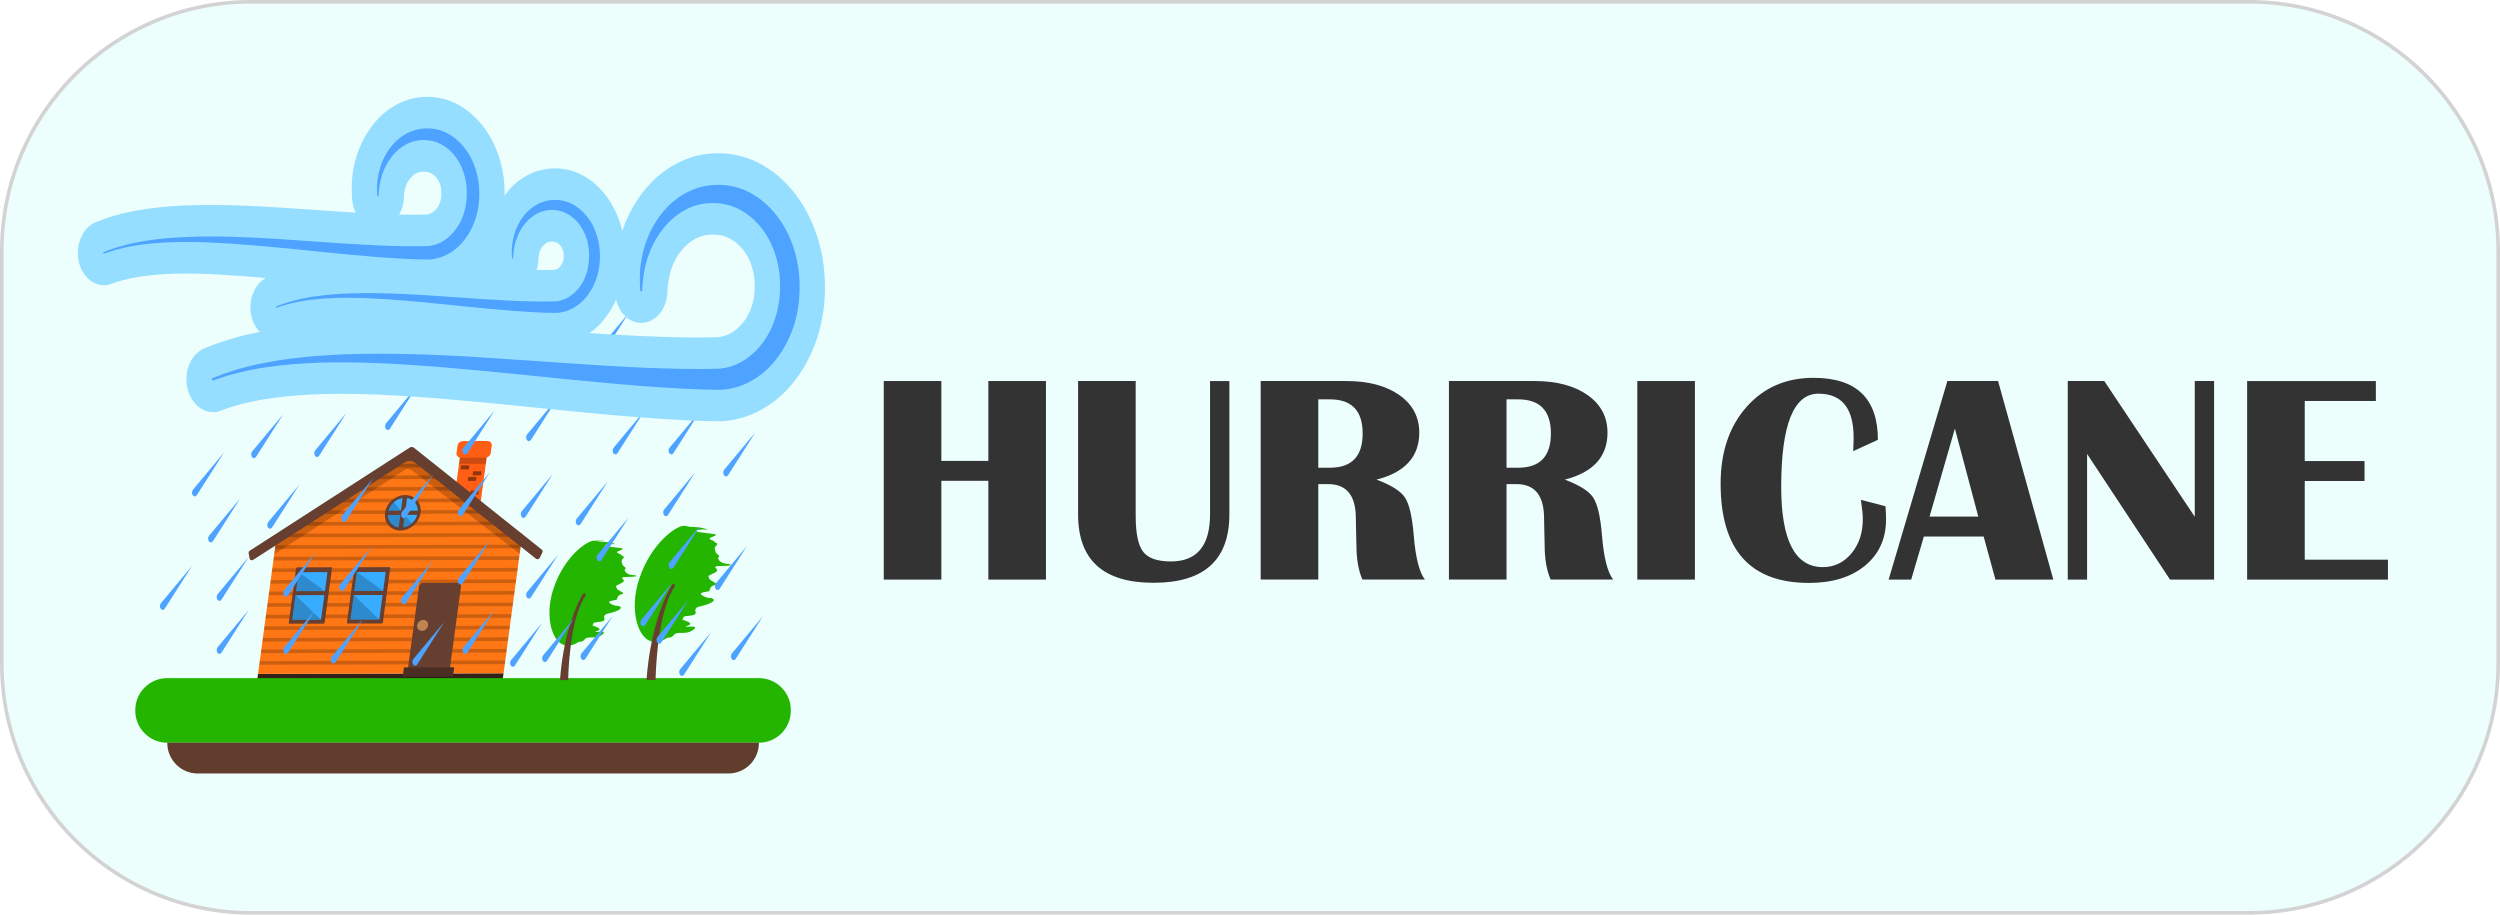
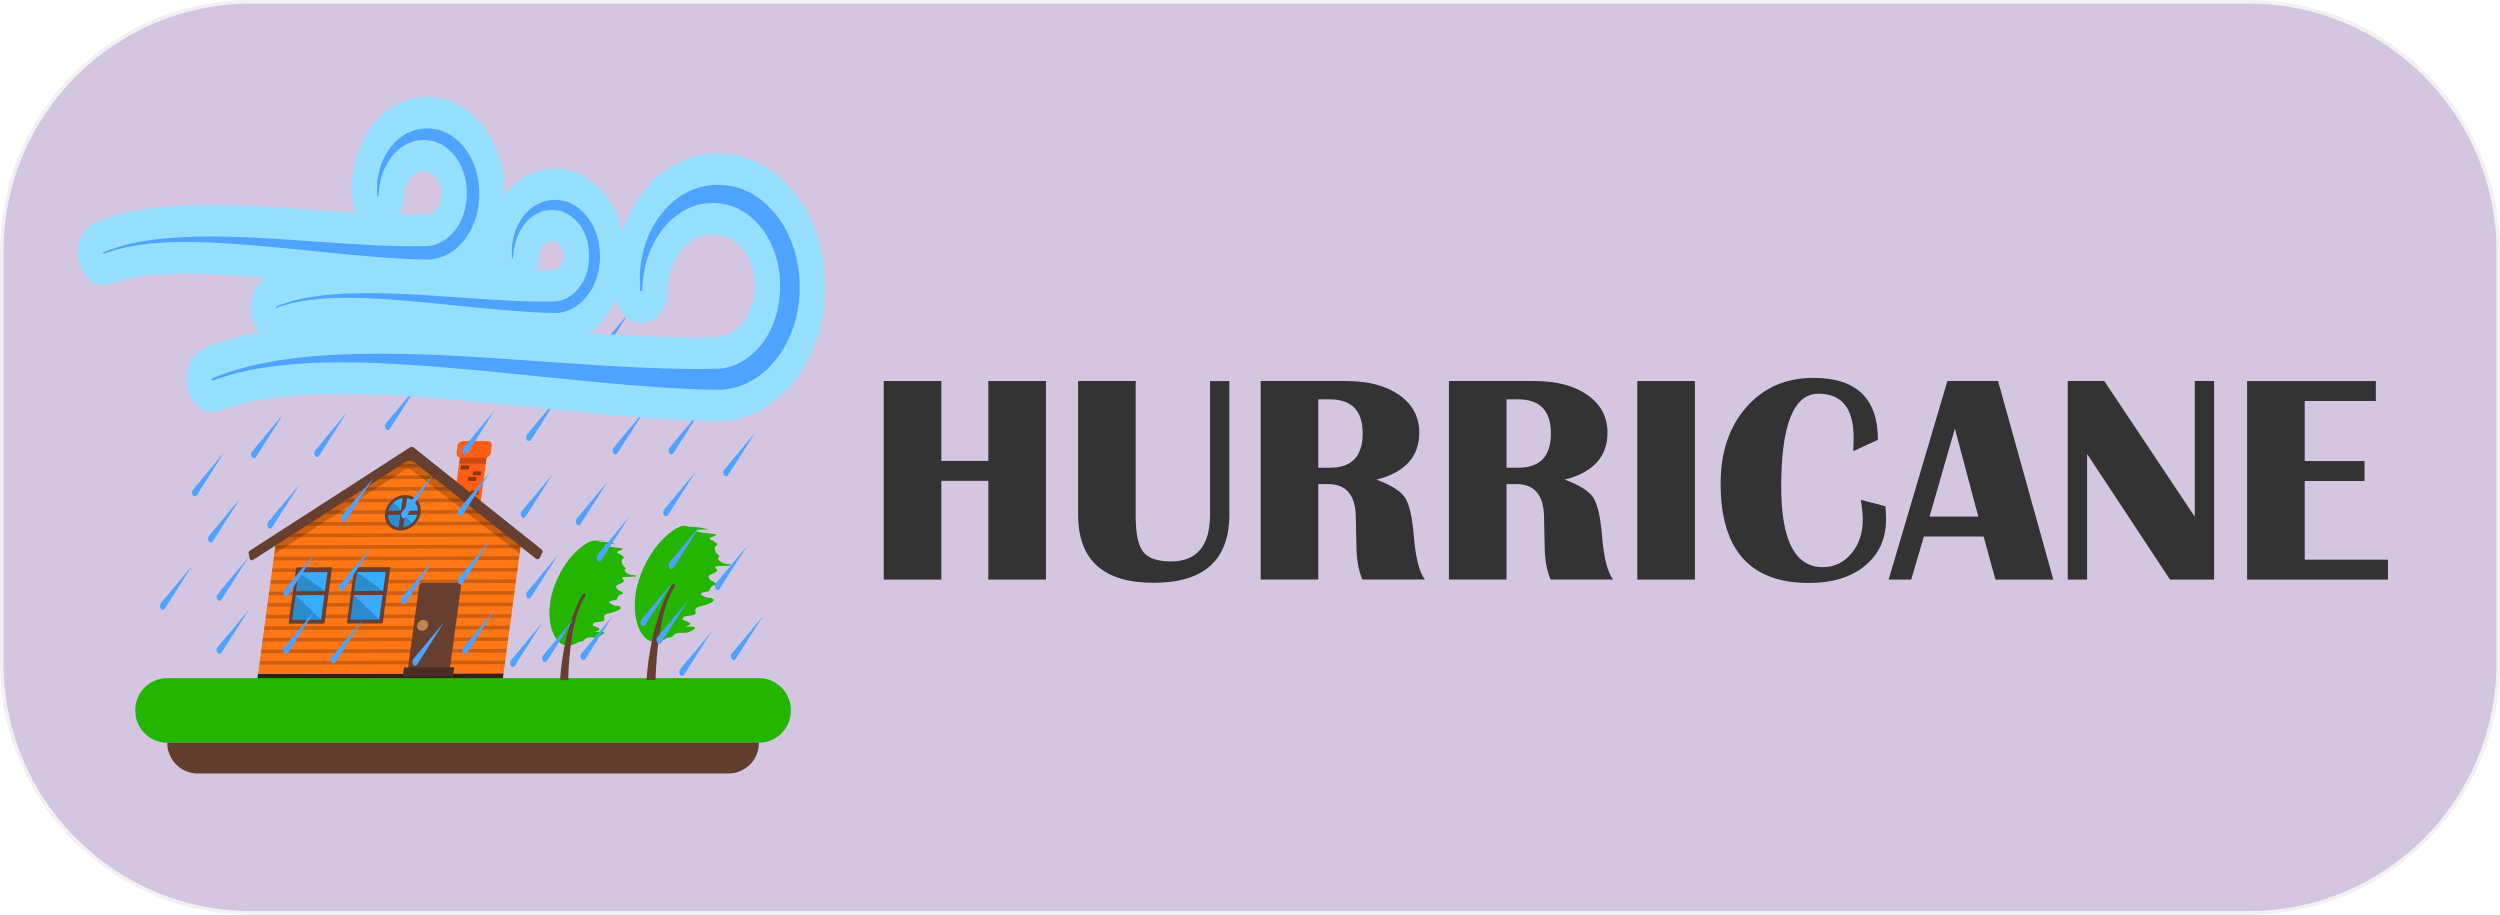
<svg xmlns="http://www.w3.org/2000/svg" id="Layer_2" data-name="Layer 2" viewBox="0 0 697 255">
  <defs>
    <style>
      .cls-1 {
        fill: #ff5e14;
      }

      .cls-1, .cls-2, .cls-3, .cls-4, .cls-5, .cls-6, .cls-7, .cls-8, .cls-9, .cls-10, .cls-11, .cls-12, .cls-13, .cls-14, .cls-15, .cls-16 {
        stroke-width: 0px;
      }

      .cls-2 {
        fill: #ff7614;
      }

      .cls-3 {
        fill: #24b500;
      }

      .cls-4 {
        fill: #332018;
      }

+       .cls-17 {
+         opacity: .28;
+       }
+ 
      .cls-5 {
+         fill: #662d91;
+       }
+ 
+       .cls-6 {
        fill: #613d2d;
      }

-       .cls-6 {
+       .cls-7 {
        opacity: .2;
      }

-       .cls-7 {
+       .cls-8 {
        fill: #333;
      }

-       .cls-8 {
+       .cls-9 {
        fill: #ccc;
      }

-       .cls-9 {
+       .cls-10 {
        fill: #94360c;
-       }
- 
-       .cls-10 {
-         fill: #e9fffc;
      }

      .cls-11 {
        fill: #96deff;
      }

      .cls-12 {
        fill: #38acff;
      }

      .cls-13 {
        fill: #4da3ff;
      }

      .cls-14 {
        fill: #bf8452;
      }

      .cls-15 {
        fill: #4a2e23;
      }

      .cls-16 {
        fill: #663f30;
-       }
- 
-       .cls-17 {
-         opacity: .87;
      }
    </style>
  </defs>
  <g id="fire_dark" data-name="fire dark">
    <g class="cls-17">
-       <rect class="cls-10" x=".5" y=".5" width="696" height="254" rx="69.5" ry="69.5" />
-       <path class="cls-8" d="m627,1c38.05,0,69,30.95,69,69v115c0,38.05-30.95,69-69,69H70C31.95,254,1,223.05,1,185v-115C1,31.95,31.95,1,70,1h557m0-1H70C31.34,0,0,31.34,0,70v115c0,38.66,31.34,70,70,70h557c38.66,0,70-31.34,70-70v-115c0-38.66-31.34-70-70-70h0Z" />
+       <rect class="cls-5" x=".5" y=".5" width="696" height="254" rx="69.5" ry="69.5" />
+       <path class="cls-9" d="m627,1c38.05,0,69,30.95,69,69v115c0,38.05-30.95,69-69,69H70C31.95,254,1,223.05,1,185v-115C1,31.95,31.95,1,70,1h557m0-1H70C31.34,0,0,31.34,0,70v115c0,38.66,31.34,70,70,70h557c38.66,0,70-31.34,70-70v-115c0-38.66-31.34-70-70-70h0Z" />
    </g>
    <g>
-       <path class="cls-7" d="m262.45,134.05v27.54h-16.06v-55.36h16.06v22.27h13.1v-22.27h16.06v55.36h-16.06v-27.54h-13.1Z" />
-       <path class="cls-7" d="m342.75,106.23v37.15c0,12.74-7.04,19.1-21.13,19.1s-21.05-6.37-21.05-19.1v-37.15h16.06v37.64c0,4.87.7,8.19,2.09,9.98s3.97,2.68,7.73,2.68c7.27,0,10.91-4.38,10.91-13.14v-37.15h5.39Z" />
-       <path class="cls-7" d="m351.48,161.59v-55.36h23.81c6.19,0,11.14,1.31,14.84,3.91,3.7,2.61,5.56,6.1,5.56,10.48,0,6.71-3.97,11.07-11.92,13.1,4.08,1.51,6.73,3.18,7.93,4.99,1.2,1.81,2.02,5.33,2.45,10.54.51,6.22,1.55,10.33,3.12,12.33h-17.44c-1.11-2.57-1.66-5.77-1.66-9.61l-.08-3.29-.08-4.14c0-6.38-2.57-9.57-7.71-9.57h-2.76v26.61h-16.06Zm16.06-31.19h3.24c6.08,0,9.13-3.18,9.13-9.53s-3.04-9.53-9.13-9.53h-3.24v19.06Z" />
-       <path class="cls-7" d="m403.96,161.59v-55.36h23.81c6.19,0,11.14,1.31,14.84,3.91,3.7,2.61,5.56,6.1,5.56,10.48,0,6.71-3.97,11.07-11.92,13.1,4.08,1.51,6.73,3.18,7.93,4.99,1.2,1.81,2.02,5.33,2.45,10.54.51,6.22,1.55,10.33,3.12,12.33h-17.44c-1.11-2.57-1.66-5.77-1.66-9.61l-.08-3.29-.08-4.14c0-6.38-2.57-9.57-7.71-9.57h-2.76v26.61h-16.06Zm16.06-31.19h3.24c6.08,0,9.13-3.18,9.13-9.53s-3.04-9.53-9.13-9.53h-3.24v19.06Z" />
-       <path class="cls-7" d="m472.54,106.23v55.36h-16.06v-55.36h16.06Z" />
-       <path class="cls-7" d="m518.82,139.36l6.85,1.78c.11,1.41.16,2.62.16,3.65,0,5.38-1.95,9.68-5.84,12.9-3.89,3.22-9.11,4.83-15.66,4.83-16.41,0-24.62-9.23-24.62-27.7,0-8.76,2.39-15.86,7.18-21.31,4.79-5.45,11.02-8.17,18.7-8.17,11.98,0,17.97,5.76,17.97,17.28l-6.89,3.16c.08-1.62.12-2.88.12-3.77,0-8.17-3.27-12.25-9.81-12.25-6.92,0-10.38,8.67-10.38,26,0,14.9,3.87,22.35,11.6,22.35,3.19,0,5.85-1.27,7.97-3.81,2.12-2.54,3.18-5.72,3.18-9.53,0-1.22-.18-3.01-.53-5.39Z" />
-       <path class="cls-7" d="m557.06,106.23l15.41,55.36h-16.14l-3.29-12h-16.67l-3.53,12h-6.29l16.38-55.36h14.11Zm-19.1,37.8h13.59l-6.53-24.54-7.06,24.54Z" />
-       <path class="cls-7" d="m617.29,106.23v55.36h-12.29l-23.12-35.04v35.04h-5.39v-55.36h10.18l25.23,37.84v-37.84h5.39Z" />
-       <path class="cls-7" d="m662.39,106.23v5.56h-19.83v16.75h16.67v5.56h-16.67v21.94h23.2v5.56h-39.26v-55.36h35.89Z" />
+       <path class="cls-8" d="m262.45,134.05v27.54h-16.06v-55.36h16.06v22.27h13.1v-22.27h16.06v55.36h-16.06v-27.54h-13.1Z" />
+       <path class="cls-8" d="m342.75,106.23v37.15c0,12.74-7.04,19.1-21.13,19.1s-21.05-6.37-21.05-19.1v-37.15h16.06v37.64c0,4.87.7,8.19,2.09,9.98,1.39,1.78,3.97,2.68,7.73,2.68,7.27,0,10.91-4.38,10.91-13.14v-37.15h5.39Z" />
+       <path class="cls-8" d="m351.48,161.59v-55.36h23.81c6.19,0,11.14,1.31,14.84,3.91,3.7,2.61,5.56,6.1,5.56,10.48,0,6.71-3.97,11.07-11.92,13.1,4.08,1.51,6.73,3.18,7.93,4.99,1.2,1.81,2.02,5.33,2.45,10.54.51,6.22,1.55,10.33,3.12,12.33h-17.44c-1.11-2.57-1.66-5.77-1.66-9.61l-.08-3.29-.08-4.14c0-6.38-2.57-9.57-7.71-9.57h-2.76v26.61h-16.06Zm16.06-31.19h3.24c6.08,0,9.13-3.18,9.13-9.53s-3.04-9.53-9.13-9.53h-3.24v19.06Z" />
+       <path class="cls-8" d="m403.96,161.59v-55.36h23.81c6.19,0,11.14,1.31,14.84,3.91,3.7,2.61,5.56,6.1,5.56,10.48,0,6.71-3.97,11.07-11.92,13.1,4.08,1.51,6.73,3.18,7.93,4.99,1.2,1.81,2.02,5.33,2.45,10.54.51,6.22,1.55,10.33,3.12,12.33h-17.44c-1.11-2.57-1.66-5.77-1.66-9.61l-.08-3.29-.08-4.14c0-6.38-2.57-9.57-7.71-9.57h-2.76v26.61h-16.06Zm16.06-31.19h3.24c6.08,0,9.13-3.18,9.13-9.53s-3.04-9.53-9.13-9.53h-3.24v19.06Z" />
+       <path class="cls-8" d="m472.54,106.23v55.36h-16.06v-55.36h16.06Z" />
+       <path class="cls-8" d="m518.82,139.36l6.85,1.79c.11,1.41.16,2.62.16,3.65,0,5.38-1.95,9.68-5.84,12.9-3.89,3.22-9.11,4.83-15.66,4.83-16.41,0-24.62-9.23-24.62-27.7,0-8.76,2.39-15.86,7.18-21.31,4.79-5.45,11.02-8.17,18.7-8.17,11.98,0,17.97,5.76,17.97,17.28l-6.89,3.16c.08-1.62.12-2.88.12-3.77,0-8.17-3.27-12.25-9.81-12.25-6.92,0-10.38,8.67-10.38,26,0,14.9,3.87,22.35,11.6,22.35,3.19,0,5.85-1.27,7.97-3.81,2.12-2.54,3.18-5.72,3.18-9.53,0-1.22-.18-3.01-.53-5.39Z" />
+       <path class="cls-8" d="m557.06,106.23l15.41,55.36h-16.14l-3.29-12h-16.67l-3.53,12h-6.29l16.38-55.36h14.11Zm-19.1,37.8h13.59l-6.53-24.54-7.06,24.54Z" />
+       <path class="cls-8" d="m617.29,106.23v55.36h-12.29l-23.12-35.04v35.04h-5.39v-55.36h10.18l25.23,37.84v-37.84h5.39Z" />
+       <path class="cls-8" d="m662.39,106.23v5.56h-19.83v16.75h16.67v5.56h-16.67v21.94h23.2v5.56h-39.26v-55.36h35.89Z" />
    </g>
    <g>
      <g>
        <path class="cls-4" d="m137.96,190.78l-64.42.15c-1.11,0-1.89-.9-1.74-2.01l.14-1.05,68.45-.16-.14,1.05c-.15,1.11-1.17,2.01-2.28,2.02Z" />
        <g>
          <polygon class="cls-1" points="133.12 146.58 125.63 146.59 128.41 126.07 135.89 126.05 133.12 146.58" />
-           <polygon class="cls-9" points="134.08 132.52 131.76 132.52 131.91 131.41 134.23 131.41 134.08 132.52" />
-           <polygon class="cls-9" points="132.71 134.08 130.39 134.09 130.54 132.98 132.86 132.97 132.71 134.08" />
-           <polygon class="cls-9" points="133.36 137.86 131.04 137.87 131.19 136.76 133.51 136.75 133.36 137.86" />
-           <polygon class="cls-9" points="130.72 130.86 128.4 130.87 128.55 129.76 130.87 129.75 130.72 130.86" />
-           <polygon class="cls-6" points="135.46 129.28 127.97 129.3 128.29 126.91 135.78 126.9 135.46 129.28" />
+           <polygon class="cls-10" points="134.08 132.52 131.76 132.52 131.91 131.41 134.23 131.41 134.08 132.52" />
+           <polygon class="cls-10" points="132.71 134.08 130.39 134.09 130.54 132.98 132.86 132.97 132.71 134.08" />
+           <polygon class="cls-10" points="133.36 137.86 131.04 137.87 131.19 136.76 133.51 136.75 133.36 137.86" />
+           <polygon class="cls-10" points="130.72 130.86 128.4 130.87 128.55 129.76 130.87 129.75 130.72 130.86" />
+           <polygon class="cls-7" points="135.46 129.28 127.97 129.3 128.29 126.91 135.78 126.9 135.46 129.28" />
          <path class="cls-1" d="m135.31,127.58l-6.87.02c-.74,0-1.26-.58-1.16-1.31l.27-2.01c.1-.72.78-1.31,1.52-1.31l6.87-.02c.74,0,1.26.58,1.16,1.31l-.27,2.01c-.1.72-.78,1.31-1.52,1.31Z" />
        </g>
        <polygon class="cls-2" points="140.39 187.72 71.94 187.88 76.98 150.59 114.38 126.95 145.42 150.43 140.39 187.72" />
-         <polygon class="cls-6" points="140.73 185.16 72.28 185.32 72.42 184.31 140.87 184.15 140.73 185.16" />
-         <polygon class="cls-6" points="141.17 181.93 72.72 182.09 72.86 181.08 141.3 180.92 141.17 181.93" />
-         <polygon class="cls-6" points="141.6 178.7 73.16 178.86 73.29 177.85 141.74 177.69 141.6 178.7" />
-         <polygon class="cls-6" points="142.04 175.47 73.59 175.63 73.73 174.62 142.18 174.46 142.04 175.47" />
-         <polygon class="cls-6" points="142.48 172.24 74.03 172.4 74.16 171.39 142.61 171.23 142.48 172.24" />
-         <polygon class="cls-6" points="142.91 169.01 74.46 169.17 74.6 168.17 143.05 168 142.91 169.01" />
-         <polygon class="cls-6" points="143.35 165.78 74.9 165.95 75.04 164.94 143.49 164.77 143.35 165.78" />
-         <polygon class="cls-6" points="143.79 162.55 75.34 162.72 75.47 161.71 143.92 161.55 143.79 162.55" />
-         <polygon class="cls-6" points="144.22 159.33 75.77 159.49 75.91 158.48 144.36 158.32 144.22 159.33" />
-         <polygon class="cls-6" points="144.66 156.1 76.21 156.26 76.35 155.25 144.79 155.09 144.66 156.1" />
-         <polygon class="cls-6" points="145.09 152.87 76.65 153.03 76.78 152.02 145.23 151.86 145.09 152.87" />
-         <polygon class="cls-6" points="145.53 149.64 77.08 149.8 77.22 148.79 145.67 148.63 145.53 149.64" />
-         <polygon class="cls-6" points="139.52 146.42 83.6 146.56 83.73 145.55 139.66 145.42 139.52 146.42" />
-         <polygon class="cls-6" points="136.02 143.2 88.48 143.32 88.61 142.31 136.16 142.2 136.02 143.2" />
-         <polygon class="cls-6" points="131.21 139.99 93.93 140.08 94.07 139.07 131.34 138.98 131.21 139.99" />
-         <polygon class="cls-6" points="127.61 136.77 98.74 136.84 98.87 135.83 127.74 135.76 127.61 136.77" />
-         <polygon class="cls-6" points="123.34 133.55 104.22 133.6 104.36 132.59 123.48 132.54 123.34 133.55" />
-         <polygon class="cls-6" points="118.97 130.33 108.73 130.36 108.87 129.35 119.1 129.32 118.97 130.33" />
+         <polygon class="cls-7" points="140.73 185.16 72.28 185.32 72.42 184.31 140.87 184.15 140.73 185.16" />
+         <polygon class="cls-7" points="141.17 181.93 72.72 182.09 72.86 181.08 141.3 180.92 141.17 181.93" />
+         <polygon class="cls-7" points="141.6 178.7 73.16 178.86 73.29 177.85 141.74 177.69 141.6 178.7" />
+         <polygon class="cls-7" points="142.04 175.47 73.59 175.63 73.73 174.62 142.18 174.46 142.04 175.47" />
+         <polygon class="cls-7" points="142.48 172.24 74.03 172.4 74.16 171.39 142.61 171.23 142.48 172.24" />
+         <polygon class="cls-7" points="142.91 169.01 74.46 169.17 74.6 168.17 143.05 168 142.91 169.01" />
+         <polygon class="cls-7" points="143.35 165.78 74.9 165.95 75.04 164.94 143.49 164.77 143.35 165.78" />
+         <polygon class="cls-7" points="143.79 162.55 75.34 162.72 75.47 161.71 143.92 161.55 143.79 162.55" />
+         <polygon class="cls-7" points="144.22 159.33 75.77 159.49 75.91 158.48 144.36 158.32 144.22 159.33" />
+         <polygon class="cls-7" points="144.66 156.1 76.21 156.26 76.35 155.25 144.79 155.09 144.66 156.1" />
+         <polygon class="cls-7" points="145.09 152.87 76.65 153.03 76.78 152.02 145.23 151.86 145.09 152.87" />
+         <polygon class="cls-7" points="145.53 149.64 77.08 149.8 77.22 148.79 145.67 148.63 145.53 149.64" />
+         <polygon class="cls-7" points="139.52 146.42 83.6 146.56 83.73 145.55 139.66 145.42 139.52 146.42" />
+         <polygon class="cls-7" points="136.02 143.2 88.48 143.32 88.61 142.31 136.16 142.2 136.02 143.2" />
+         <polygon class="cls-7" points="131.21 139.99 93.93 140.08 94.07 139.07 131.34 138.98 131.21 139.99" />
+         <polygon class="cls-7" points="127.61 136.77 98.74 136.84 98.87 135.83 127.74 135.76 127.61 136.77" />
+         <polygon class="cls-7" points="123.34 133.55 104.22 133.6 104.36 132.59 123.48 132.54 123.34 133.55" />
+         <polygon class="cls-7" points="118.97 130.33 108.73 130.36 108.87 129.35 119.1 129.32 118.97 130.33" />
        <g>
          <path class="cls-16" d="m127.78,162.51l-9.95.02c-.48,0-.93.39-.99.88l-3.16,23.38c-.07.48.27.87.76.87l9.95-.02c.48,0,.93-.39.99-.88l3.16-23.38c.07-.48-.27-.87-.76-.87Z" />
          <polygon class="cls-15" points="126.3 188.63 112.29 188.67 112.62 186.07 126.63 186.04 126.3 188.63" />
          <path class="cls-14" d="m119.35,174.35c-.11.84-.89,1.53-1.73,1.53-.84,0-1.43-.68-1.32-1.52.11-.84.89-1.53,1.73-1.53.84,0,1.43.68,1.32,1.52Z" />
        </g>
        <g>
          <g>
            <path class="cls-16" d="m90.22,173.87l-9.5.02c-.14,0-.24-.11-.22-.25l2.05-15.2c.02-.14.15-.26.29-.26l9.5-.02c.14,0,.24.11.22.25l-2.05,15.2c-.02.14-.15.26-.29.26Z" />
            <polygon class="cls-12" points="89.51 172.79 81.46 172.81 82.39 165.94 90.44 165.92 89.51 172.79" />
-             <polygon class="cls-6" points="89.51 172.79 81.46 172.81 82.39 165.94 89.51 172.79" />
+             <polygon class="cls-7" points="89.51 172.79 81.46 172.81 82.39 165.94 89.51 172.79" />
            <polygon class="cls-12" points="90.59 164.8 82.54 164.82 83.25 159.53 91.3 159.51 90.59 164.8" />
-             <polygon class="cls-6" points="90.59 164.8 82.54 164.82 83.25 159.53 90.59 164.8" />
+             <polygon class="cls-7" points="90.59 164.8 82.54 164.82 83.25 159.53 90.59 164.8" />
          </g>
          <g>
            <path class="cls-16" d="m106.44,173.83l-9.48.02c-.15,0-.25-.12-.23-.26l2.05-15.18c.02-.15.15-.27.3-.27l9.48-.02c.15,0,.25.12.23.26l-2.05,15.18c-.02.15-.16.27-.3.27Z" />
            <polygon class="cls-12" points="105.74 172.75 97.69 172.77 98.62 165.9 106.67 165.88 105.74 172.75" />
-             <polygon class="cls-6" points="105.74 172.75 97.69 172.77 98.62 165.9 105.74 172.75" />
+             <polygon class="cls-7" points="105.74 172.75 97.69 172.77 98.62 165.9 105.74 172.75" />
            <polygon class="cls-12" points="106.82 164.76 98.77 164.78 99.49 159.49 107.54 159.47 106.82 164.76" />
-             <polygon class="cls-6" points="106.82 164.76 98.77 164.78 99.49 159.49 106.82 164.76" />
+             <polygon class="cls-7" points="106.82 164.76 98.77 164.78 99.49 159.49 106.82 164.76" />
          </g>
        </g>
-         <path class="cls-6" d="m144.89,154.38l-30.09-23.3c-.57-.44-1.41-.44-2.09,0l-36.26,23.46.53-3.95,37.41-23.64,31.04,23.48-.53,3.95Z" />
+         <path class="cls-7" d="m144.89,154.38l-30.09-23.3c-.57-.44-1.41-.44-2.09,0l-36.26,23.46.53-3.95,37.41-23.64,31.04,23.48-.53,3.95Z" />
        <path class="cls-16" d="m69.69,153.5l44.51-28.7c.38-.25.85-.25,1.17,0l35.71,28.46c.21.17.27.47.14.75l-.69,1.46c-.2.42-.73.59-1.06.33l-33.88-26.87c-.74-.59-1.84-.6-2.75,0l-42.26,27.16c-.4.26-.88.09-.97-.34l-.29-1.5c-.05-.28.09-.58.35-.75Z" />
        <path class="cls-16" d="m117.26,142.96c-.37,2.73-2.89,4.95-5.62,4.96-2.73,0-4.65-2.2-4.28-4.94s2.88-4.95,5.62-4.96c2.73,0,4.65,2.2,4.28,4.94Z" />
        <path class="cls-12" d="m116.45,142.95c-.31,2.29-2.41,4.14-4.7,4.15-2.29,0-3.89-1.84-3.58-4.13.31-2.29,2.41-4.14,4.7-4.15,2.29,0,3.89,1.84,3.58,4.13Z" />
-         <path class="cls-6" d="m114.85,145.88c-1.84,1.62-4.46,1.63-5.86.01-1.4-1.61-1.04-4.23.79-5.85l5.06,5.84Z" />
+         <path class="cls-7" d="m114.85,145.88c-1.84,1.62-4.46,1.63-5.86.01-1.4-1.61-1.04-4.23.79-5.85l5.06,5.84Z" />
        <polygon class="cls-16" points="112.32 147.55 111.07 147.56 112.31 138.36 113.56 138.36 112.32 147.55" />
        <polygon class="cls-16" points="116.58 143.54 107.89 143.56 108.04 142.4 116.74 142.38 116.58 143.54" />
      </g>
      <g>
        <rect class="cls-3" x="37.72" y="189.06" width="182.76" height="18.01" rx="8.91" ry="8.91" />
-         <path class="cls-5" d="m203.07,215.65H55.14c-4.7,0-8.5-3.81-8.5-8.5v-.09h164.94v.09c0,4.7-3.81,8.5-8.5,8.5Z" />
+         <path class="cls-6" d="m203.07,215.65H55.14c-4.7,0-8.5-3.81-8.5-8.5v-.09h164.94v.09c0,4.7-3.81,8.5-8.5,8.5Z" />
      </g>
      <g>
        <path class="cls-3" d="m176.13,160.3c-1.53-.13-2.36-1.4-1.8-1.67.55-.27-.87-.93-.83-1.34.04-.4-.55-.83.18-1.55.73-.72-.18-.49-.59-1.15-2.44-.87,0-.93.55-1.53.36-.39-5.65-.58-4.99-1.08.65-.5,3.19-.24,3.04-.27-2.54-.9-4.72-.54-5.06-.81,0,0,2.06-.14,2.05-.14-.32-.08-2.75,0-3.15,0-1.7-.03-8.14,4.08-11.25,13.44-2.59,7.8-.31,15.8,4.05,15.8,1.04,0,2.07-.39,3.06-1.07.57,0,.99-.07,1.3-.34.55-.47.42-.87,2.03-.87,1.62,0,2.4-.06,3.51-1.06,1.11-1-3.61-.13-1.94-.67s.69-.93-.83-1.5c-.12-.04-.2-.08-.29-.13.13-.25.26-.5.39-.76.4-.08.92-.16,1.56-.23,2.21-.23,1.11-1,1.32-1.54.21-.53.48-.67,1.73-.93,1.25-.27,3.5-1.12,2.77-1.71-.73-.59-.96.11-2.63-.83-1.66-.94,1.51-.98,1.64-1.18.14-.2.06-1.22,1.41-1.53,1.35-.31-1.26-.96-1.41-1.63-.15-.67-.68-.53.98-1.29,1.66-.76.84-.98.56-1.45-.28-.47.69-.4,2.63-.47,1.94-.07,1.53-.4,0-.53Z" />
        <path class="cls-16" d="m162.23,166.08c-5.56,10.3-6.08,23.54-6.08,23.54h2.25s.22-17,4.83-23.53c.15-.49-.25-1.29-1,0Z" />
      </g>
      <g>
        <path class="cls-3" d="m202.4,157.16c-1.69-.15-2.61-1.55-2-1.85.61-.3-.96-1.04-.92-1.48.04-.44-.61-.92.2-1.71.81-.79-.2-.54-.66-1.28-2.7-.97,0-1.03.61-1.69.4-.43-6.25-.65-5.53-1.19.72-.55,3.54-.26,3.36-.3-2.81-1-5.22-.6-5.61-.9-.01,0-.02,0-.03,0-.36-.09-.74-.16-1.19-.17-1.89-.03-9.01,4.52-12.45,14.89-2.86,8.64-.34,17.5,4.48,17.49,1.15,0,2.29-.43,3.39-1.18.63,0,1.09-.08,1.44-.37.61-.52.46-.96,2.25-.97,1.79,0,2.66-.07,3.89-1.18s-3.99-.15-2.15-.74c1.84-.59.77-1.04-.92-1.66-.13-.05-.22-.09-.32-.14.15-.27.29-.55.43-.84.45-.09,1.02-.18,1.73-.25,2.45-.25,1.23-1.11,1.46-1.7.23-.59.53-.74,1.91-1.03,1.38-.3,3.88-1.24,3.07-1.89-.81-.65-1.07.12-2.91-.92-1.84-1.05,1.67-1.09,1.82-1.31s.07-1.35,1.56-1.69-1.39-1.06-1.56-1.8c-.17-.74-.75-.59,1.09-1.43,1.84-.84.93-1.09.62-1.6s.77-.44,2.92-.52c2.15-.07,1.69-.44,0-.59Z" />
        <path class="cls-16" d="m187.01,163.55c-6.16,11.4-6.74,26.06-6.74,26.06h2.5s.25-18.82,5.35-26.06c.17-.55-.28-1.43-1.11,0Z" />
      </g>
      <g>
        <path class="cls-13" d="m186.67,124.83l8.68-10.41-7.59,11.91c-.28.44-.77.49-1.09.1-.32-.39-.36-1.06-.07-1.5.02-.03.05-.07.07-.1Z" />
        <path class="cls-13" d="m171.07,124.83l8.68-10.41-7.59,11.91c-.28.44-.77.49-1.09.1-.32-.39-.36-1.06-.07-1.5.02-.03.05-.07.07-.1Z" />
        <path class="cls-13" d="m166.6,97.69l8.68-10.41-7.59,11.91c-.28.44-.77.49-1.09.1-.32-.39-.36-1.06-.07-1.5.02-.03.05-.07.07-.1Z" />
        <path class="cls-13" d="m146.95,121.13l8.68-10.41-7.59,11.91c-.28.44-.77.49-1.09.1s-.36-1.06-.07-1.5c.02-.03.05-.07.07-.1Z" />
        <path class="cls-13" d="m129.22,124.83l8.68-10.41-7.59,11.91c-.28.44-.77.49-1.09.1-.32-.39-.36-1.06-.07-1.5.02-.03.05-.07.07-.1Z" />
        <path class="cls-13" d="m107.63,118.02l8.68-10.41-7.59,11.91c-.28.44-.77.49-1.09.1-.32-.39-.36-1.06-.07-1.5.02-.03.05-.07.07-.1Z" />
        <path class="cls-13" d="m87.89,125.55l8.68-10.41-7.59,11.91c-.28.44-.77.49-1.09.1-.32-.39-.36-1.06-.07-1.5.02-.03.05-.07.07-.1Z" />
        <path class="cls-13" d="m70.3,125.87l8.68-10.41-7.59,11.91c-.28.44-.77.49-1.09.1-.32-.39-.36-1.06-.07-1.5.02-.03.05-.07.07-.1Z" />
        <path class="cls-13" d="m53.8,136.53l8.68-10.41-7.59,11.91c-.28.44-.77.49-1.09.1-.32-.39-.36-1.06-.07-1.5.02-.03.05-.07.07-.1Z" />
        <path class="cls-13" d="m58.28,149.38l8.68-10.41-7.59,11.91c-.28.44-.77.49-1.09.1-.32-.39-.36-1.06-.07-1.5.02-.03.05-.07.07-.1Z" />
        <path class="cls-13" d="m44.86,168.18l8.68-10.41-7.59,11.91c-.28.44-.77.49-1.09.1s-.36-1.06-.07-1.5c.02-.03.05-.07.07-.1Z" />
        <path class="cls-13" d="m60.67,165.66l8.68-10.41-7.59,11.91c-.28.44-.77.49-1.09.1-.32-.39-.36-1.06-.07-1.5.02-.03.05-.07.07-.1Z" />
        <path class="cls-13" d="m74.78,145.54l8.68-10.41-7.59,11.91c-.28.44-.77.49-1.09.1-.32-.39-.36-1.06-.07-1.5.02-.03.05-.07.07-.1Z" />
        <path class="cls-13" d="m95.42,143.66l8.68-10.41-7.59,11.91c-.28.44-.77.49-1.09.1-.32-.39-.36-1.06-.07-1.5.02-.03.05-.07.07-.1Z" />
        <path class="cls-13" d="m112.1,142.67l8.68-10.41-7.59,11.91c-.28.44-.77.49-1.09.1-.32-.39-.36-1.06-.07-1.5.02-.03.05-.07.07-.1Z" />
        <path class="cls-13" d="m127.91,142.06l8.68-10.41-7.59,11.91c-.28.44-.77.49-1.09.1-.32-.39-.36-1.06-.07-1.5.02-.03.05-.07.07-.1Z" />
-         <path class="cls-13" d="m145.46,142.54l8.68-10.41-7.59,11.91c-.28.44-.77.49-1.09.1-.32-.39-.36-1.06-.07-1.5.02-.03.05-.07.07-.1Z" />
+         <path class="cls-13" d="m145.45,142.54l8.68-10.41-7.59,11.91c-.28.44-.77.49-1.09.1-.32-.39-.36-1.06-.07-1.5.02-.03.05-.07.07-.1Z" />
        <path class="cls-13" d="m160.79,144.6l8.68-10.41-7.59,11.91c-.28.44-.77.49-1.09.1-.32-.39-.36-1.06-.07-1.5.02-.03.05-.07.07-.1Z" />
        <path class="cls-13" d="m185.16,142.06l8.68-10.41-7.59,11.91c-.28.44-.77.49-1.09.1s-.36-1.06-.07-1.5c.02-.03.05-.07.07-.1Z" />
        <path class="cls-13" d="m166.6,154.66l8.68-10.41-7.59,11.91c-.28.44-.77.49-1.09.1s-.36-1.06-.07-1.5c.02-.03.05-.07.07-.1Z" />
        <path class="cls-13" d="m186.67,156.77l8.68-10.41-7.59,11.91c-.28.44-.77.49-1.09.1-.32-.39-.36-1.06-.07-1.5.02-.03.05-.07.07-.1Z" />
        <path class="cls-13" d="m199.57,162.64l8.68-10.41-7.59,11.91c-.28.44-.77.49-1.09.1s-.36-1.06-.07-1.5c.02-.03.05-.07.07-.1Z" />
        <path class="cls-13" d="m183.3,177.61l8.68-10.41-7.59,11.91c-.28.44-.77.49-1.09.1s-.36-1.06-.07-1.5c.02-.03.05-.07.07-.1Z" />
        <path class="cls-13" d="m201.91,130.96l8.68-10.41-7.59,11.91c-.28.44-.77.49-1.09.1-.32-.39-.36-1.06-.07-1.5.02-.03.05-.07.07-.1Z" />
        <path class="cls-13" d="m204.05,182.17l8.68-10.41-7.59,11.91c-.28.44-.77.49-1.09.1-.32-.39-.36-1.06-.07-1.5.02-.03.05-.07.07-.1Z" />
        <path class="cls-13" d="m178.83,172.74l8.68-10.41-7.59,11.91c-.28.44-.77.49-1.09.1-.32-.39-.36-1.06-.07-1.5.02-.03.05-.07.07-.1Z" />
        <path class="cls-13" d="m151.42,182.72l8.68-10.41-7.59,11.91c-.28.44-.77.49-1.09.1s-.36-1.06-.07-1.5c.02-.03.05-.07.07-.1Z" />
        <path class="cls-13" d="m146.95,165.03l8.68-10.41-7.59,11.91c-.28.44-.77.49-1.09.1-.32-.39-.36-1.06-.07-1.5.02-.03.05-.07.07-.1Z" />
        <path class="cls-13" d="m129.22,180.45l8.68-10.41-7.59,11.91c-.28.44-.77.49-1.09.1s-.36-1.06-.07-1.5c.02-.03.05-.07.07-.1Z" />
        <path class="cls-13" d="m127.91,161.1l8.68-10.41-7.59,11.91c-.28.44-.77.49-1.09.1-.32-.39-.36-1.06-.07-1.5.02-.03.05-.07.07-.1Z" />
        <path class="cls-13" d="m112.1,166.6l8.68-10.41-7.59,11.91c-.28.44-.77.49-1.09.1s-.36-1.06-.07-1.5c.02-.03.05-.07.07-.1Z" />
        <path class="cls-13" d="m94.85,162.91l8.68-10.41-7.59,11.91c-.28.44-.77.49-1.09.1-.32-.39-.36-1.06-.07-1.5.02-.03.05-.07.07-.1Z" />
        <path class="cls-13" d="m79.25,164.49l8.68-10.41-7.59,11.91c-.28.44-.77.49-1.09.1-.32-.39-.36-1.06-.07-1.5.02-.03.05-.07.07-.1Z" />
        <path class="cls-13" d="m60.67,180.45l8.68-10.41-7.59,11.91c-.28.44-.77.49-1.09.1s-.36-1.06-.07-1.5c.02-.03.05-.07.07-.1Z" />
        <path class="cls-13" d="m79.25,180.45l8.68-10.41-7.59,11.91c-.28.44-.77.49-1.09.1-.32-.39-.36-1.06-.07-1.5.02-.03.05-.07.07-.1Z" />
        <path class="cls-13" d="m92.48,183.11l8.68-10.41-7.59,11.91c-.28.44-.77.49-1.09.1-.32-.39-.36-1.06-.07-1.5.02-.03.05-.07.07-.1Z" />
        <path class="cls-13" d="m115.24,183.74l8.68-10.41-7.59,11.91c-.28.44-.77.49-1.09.1s-.36-1.06-.07-1.5c.02-.03.05-.07.07-.1Z" />
        <path class="cls-13" d="m142.48,184.05l8.68-10.41-7.59,11.91c-.28.44-.77.49-1.09.1s-.36-1.06-.07-1.5c.02-.03.05-.07.07-.1Z" />
        <path class="cls-13" d="m162.12,182.17l8.68-10.41-7.59,11.91c-.28.44-.77.49-1.09.1-.32-.39-.36-1.06-.07-1.5.02-.03.05-.07.07-.1Z" />
        <path class="cls-13" d="m189.63,186.59l8.68-10.41-7.59,11.91c-.28.44-.77.49-1.09.1-.32-.39-.36-1.06-.07-1.5.02-.03.05-.07.07-.1Z" />
      </g>
      <g>
        <path class="cls-11" d="m229.97,78.72c-.13-6.12-1.49-12.14-3.92-17.4-4.52-9.84-12.48-16.63-21.25-18.17-3.87-.71-7.66-.54-11.38.51-3.42.99-6.63,2.69-9.58,5.12-4.62,3.87-8.28,9.39-10.36,15.58-.43-1.8-1.01-3.55-1.76-5.17-2.98-6.48-8.23-10.95-14.02-11.97-2.52-.46-5-.35-7.45.34-2.25.65-4.37,1.78-6.34,3.4-1.2,1.01-2.27,2.23-3.25,3.54,0-.46.04-.92.03-1.38-.09-4.43-1.08-8.81-2.84-12.63-3.28-7.14-9.07-12.07-15.44-13.19-2.79-.51-5.53-.39-8.22.38-2.49.72-4.82,1.96-6.98,3.74-3.42,2.87-6.13,6.99-7.65,11.63-1,3.09-1.52,6.35-1.52,9.5.02,1.8.12,2.88.17,3.36.14,1.23.48,2.37.98,3.37-3.91-.23-7.81-.51-11.62-.78-3.39-.24-6.74-.47-9.98-.67-9.7-.64-18.11-.84-25.16-.57-6.81.22-13.39,1.05-18.6,2.34-2.54.66-4.3,1.26-5.42,1.68l-1.66.65c-3.7,1.46-5.81,6.26-4.77,11.05.88,3.85,3.75,6.53,6.96,6.53h1.01s2.51-.87,2.51-.87c.62-.2,1.97-.61,4.08-1.07,2.37-.49,7.48-1.3,15.04-1.3h1.04c6.59.03,14.37.62,21.45,1.25-3.2,1.8-4.97,6.3-3.99,10.58.41,1.79,1.25,3.31,2.35,4.44-1.61.32-3.18.65-4.65,1.01-3.84,1-6.47,1.89-8.09,2.5l-2.58,1.01c-3.82,1.5-5.94,6.43-4.85,11.17.89,3.91,3.79,6.65,7.06,6.65h1.04s3.44-1.2,3.44-1.2c1.03-.34,3.28-1.02,6.74-1.78,3.83-.79,12.05-2.1,24.15-2.1h1.63c11.64.04,25.6,1.2,37.72,2.33,5.05.47,10.21,1,15.46,1.53,9.28.95,18.88,1.93,28.52,2.67h.21c7.38.55,15.02,1.1,22.75,1.11h.28c5.37-.27,10.62-2.34,15.22-6.03,4.4-3.59,7.98-8.6,10.33-14.4,2.27-5.45,3.39-12,3.18-18.3Zm-107.38-22.04c-.31.81-.84,1.58-1.52,2.18-.57.5-1.32.86-2.02.96-2.53.09-5.17.07-7.77,0,.81-1.39,1.29-3.06,1.32-4.83,0-.15.03-.57.1-1.14.07-.61.23-1.54.65-2.48.31-.68,1.02-1.94,2.31-2.81.99-.68,2.49-.88,3.74-.56.98.26,2.38,1.18,3.12,2.96.34.81.53,1.69.53,2.8.03,1.05-.12,1.98-.47,2.9Zm34.25,16.54c-.19.51-.55,1.02-1,1.41-.34.3-.82.53-1.25.6-1.62.06-3.29.06-4.97.04.28-.91.45-1.89.47-2.91,0-.13.03-.46.08-.89.06-.46.16-1.07.44-1.69.22-.47.71-1.36,1.62-1.97.64-.45,1.72-.56,2.54-.35.69.18,1.58.84,2.03,1.92.16.37.34.96.35,1.9.02.72-.08,1.32-.31,1.94Zm52.43,13.03c-.78,2.04-2.08,3.93-3.67,5.33-1.49,1.32-3.38,2.19-5.2,2.41-2.02.07-4.07.1-6.15.1-5.23,0-10.69-.2-15.33-.4-4.87-.22-9.77-.51-14.63-.83.38-.26.77-.49,1.14-.79,2.65-2.16,4.81-5.12,6.34-8.5.91,3.69,3.59,6.33,6.78,6.45h.22c4,0,7.22-3.89,7.33-8.78,0-.19.05-1.02.2-2.29.16-1.32.5-3.35,1.51-5.57.85-1.85,2.42-4.43,5.12-6.25,2.36-1.64,5.67-2.15,8.61-1.39,3.18.85,6.07,3.57,7.57,7.17.83,1.96,1.27,4.12,1.29,6.5.07,2.43-.3,4.67-1.11,6.82Z" />
        <path class="cls-13" d="m59.23,105.44s.89-.35,2.57-1c1.68-.63,4.2-1.44,7.42-2.28,6.45-1.61,15.82-3.01,27.09-3.37,11.27-.42,24.41-.04,38.45.88,14.04.87,28.98,2.13,43.91,2.81,7.42.31,14.99.55,22.15.29,3.15-.31,6.34-1.76,8.9-4.02,2.58-2.27,4.66-5.31,5.96-8.74,1.3-3.46,1.89-7.08,1.78-10.89-.02-3.68-.79-7.19-2.1-10.29-2.6-6.26-7.46-10.37-12.35-11.67-5.01-1.3-9.85-.25-13.54,2.31-3.73,2.51-6.26,6.2-7.8,9.55-1.54,3.41-2.1,6.51-2.36,8.61-.25,2.11-.28,3.3-.28,3.3,0,.18-.13.32-.27.32-.13,0-.24-.13-.25-.29v-.03s-.12-1.14-.14-3.39c0-2.23.29-5.58,1.57-9.55,1.29-3.94,3.77-8.46,7.88-11.91,2.05-1.69,4.49-3.06,7.22-3.84,2.78-.79,5.67-.94,8.76-.38,6.15,1.08,12.51,5.96,16.13,13.84,1.8,3.9,2.89,8.53,2.99,13.26.16,4.59-.56,9.65-2.39,14.03-1.79,4.41-4.52,8.31-7.93,11.09-3.43,2.76-7.4,4.39-11.61,4.59-7.59,0-14.99-.55-22.52-1.09-14.99-1.16-29.91-2.89-43.89-4.2-13.98-1.3-27.04-2.31-38.24-2.35-11.2-.11-20.51.89-26.95,2.21-3.22.7-5.71,1.39-7.4,1.95-1.69.58-2.59.9-2.59.9-.14.05-.29-.05-.32-.23-.04-.17.04-.35.17-.4Z" />
        <path class="cls-13" d="m76.96,85.48s.49-.19,1.42-.55c.93-.35,2.32-.8,4.09-1.26,3.56-.89,8.72-1.66,14.94-1.86,6.21-.23,13.47-.02,21.21.49,7.74.48,15.99,1.17,24.22,1.55,4.1.17,8.27.31,12.22.16,1.74-.17,3.5-.97,4.91-2.22,1.42-1.25,2.57-2.93,3.29-4.82.72-1.91,1.04-3.91.98-6.01-.01-2.03-.44-3.97-1.16-5.68-1.43-3.45-4.12-5.72-6.81-6.44-2.76-.72-5.43-.14-7.47,1.28-2.06,1.38-3.45,3.42-4.3,5.27-.85,1.88-1.16,3.59-1.3,4.75-.14,1.16-.15,1.82-.15,1.82,0,.1-.07.18-.15.17-.07,0-.13-.07-.14-.16v-.02s-.07-.63-.08-1.87c0-1.23.16-3.08.87-5.27.71-2.17,2.08-4.67,4.34-6.57,1.13-.93,2.48-1.69,3.98-2.12,1.53-.43,3.13-.52,4.83-.21,3.39.6,6.9,3.28,8.9,7.63,1,2.15,1.59,4.71,1.65,7.31.09,2.53-.31,5.32-1.32,7.74-.98,2.43-2.5,4.58-4.37,6.12-1.89,1.52-4.08,2.42-6.4,2.53-4.18,0-8.27-.3-12.42-.6-8.27-.64-16.49-1.6-24.21-2.32-7.71-.72-14.91-1.28-21.09-1.29-6.18-.06-11.31.49-14.87,1.22-1.77.39-3.15.77-4.08,1.08-.93.32-1.43.49-1.43.49-.08.03-.16-.03-.18-.13-.02-.09.02-.19.1-.22Z" />
        <path class="cls-13" d="m28.88,70.31s.57-.22,1.64-.64c1.08-.4,2.69-.92,4.75-1.46,4.13-1.03,10.12-1.92,17.33-2.16,7.21-.27,15.62-.03,24.61.56,8.98.56,18.55,1.36,28.1,1.8,4.75.2,9.6.35,14.17.18,2.02-.2,4.06-1.13,5.69-2.58,1.65-1.45,2.98-3.4,3.82-5.59.83-2.21,1.21-4.53,1.14-6.97-.01-2.36-.5-4.6-1.34-6.59-1.66-4-4.77-6.64-7.9-7.47-3.21-.83-6.3-.16-8.67,1.48-2.39,1.6-4,3.96-5,6.11-.98,2.18-1.34,4.16-1.51,5.51-.16,1.35-.18,2.11-.18,2.11,0,.12-.08.21-.17.2-.08,0-.15-.08-.16-.18v-.02s-.08-.73-.09-2.17c0-1.43.18-3.57,1.01-6.11.82-2.52,2.41-5.42,5.04-7.62,1.31-1.08,2.87-1.96,4.62-2.46,1.78-.5,3.63-.6,5.61-.24,3.93.69,8,3.81,10.32,8.85,1.15,2.5,1.85,5.46,1.91,8.49.1,2.94-.36,6.18-1.53,8.98-1.14,2.83-2.9,5.32-5.07,7.1-2.2,1.76-4.74,2.81-7.43,2.94-4.85,0-9.59-.35-14.41-.7-9.6-.74-19.14-1.85-28.09-2.69-8.95-.83-17.3-1.48-24.47-1.5-7.17-.07-13.13.57-17.25,1.42-2.06.45-3.65.89-4.74,1.25-1.08.37-1.66.57-1.66.57-.09.03-.18-.03-.21-.15-.02-.11.03-.22.11-.26Z" />
      </g>
    </g>
  </g>
</svg>
